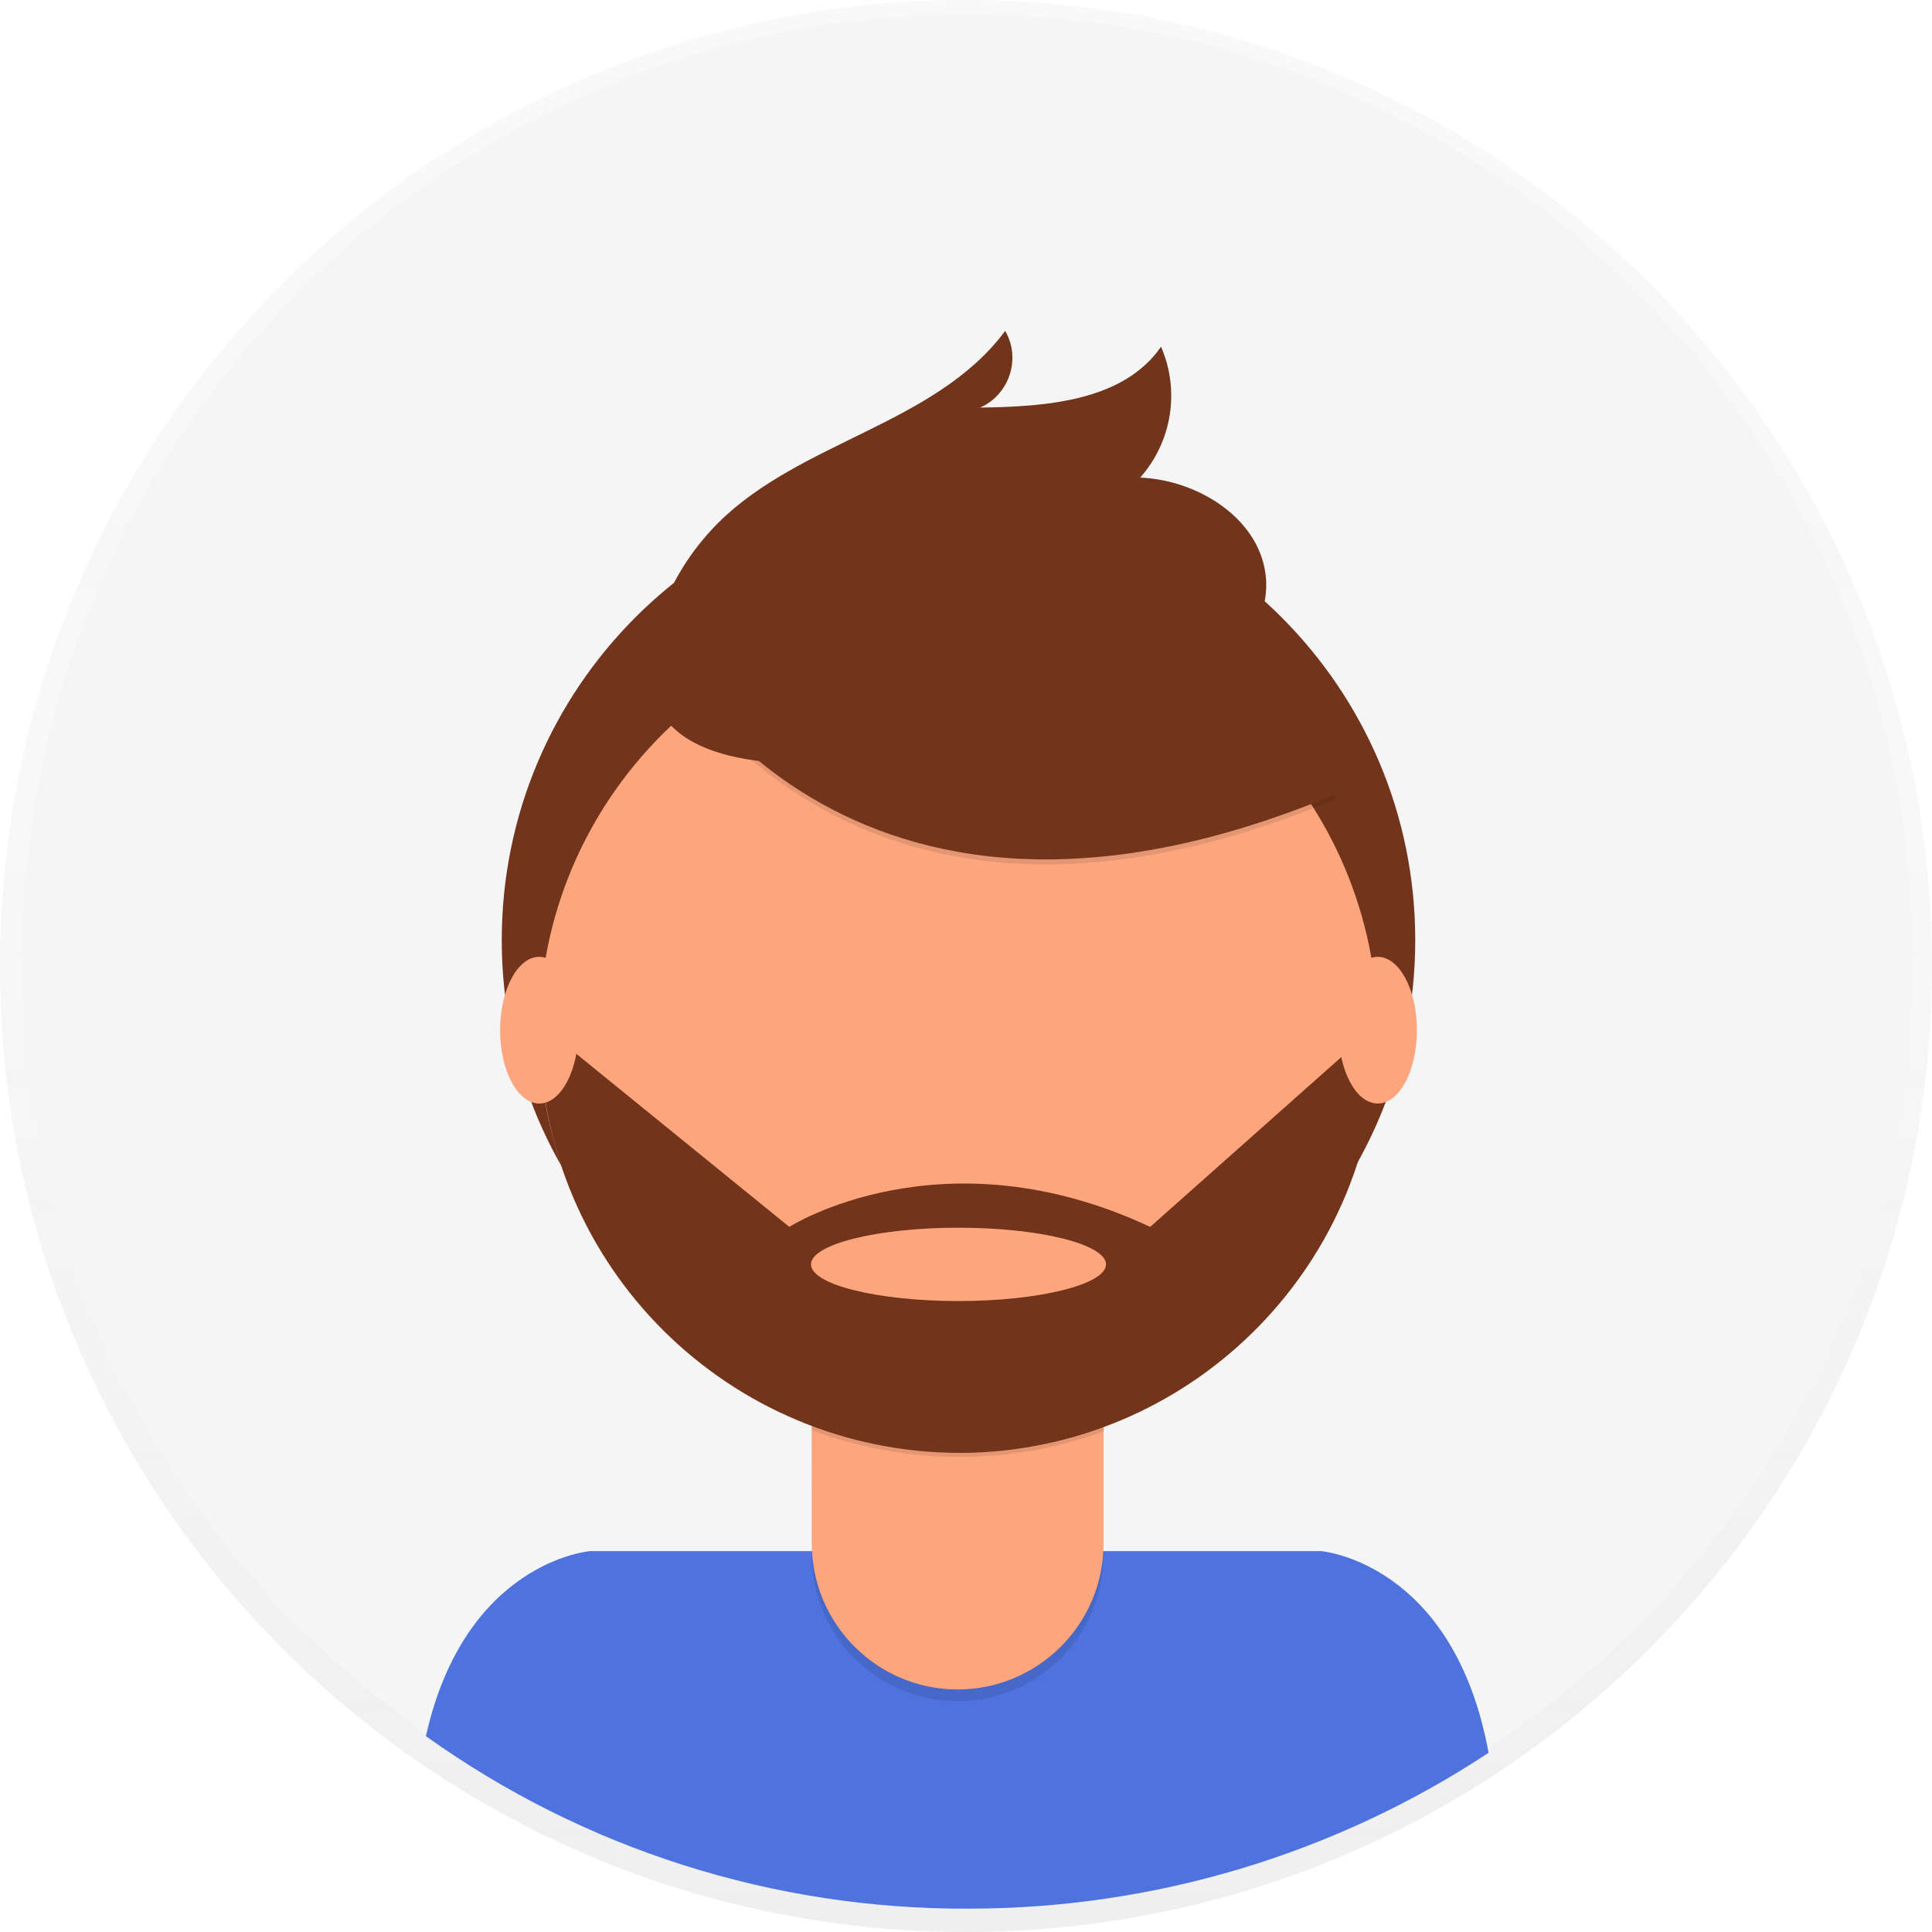
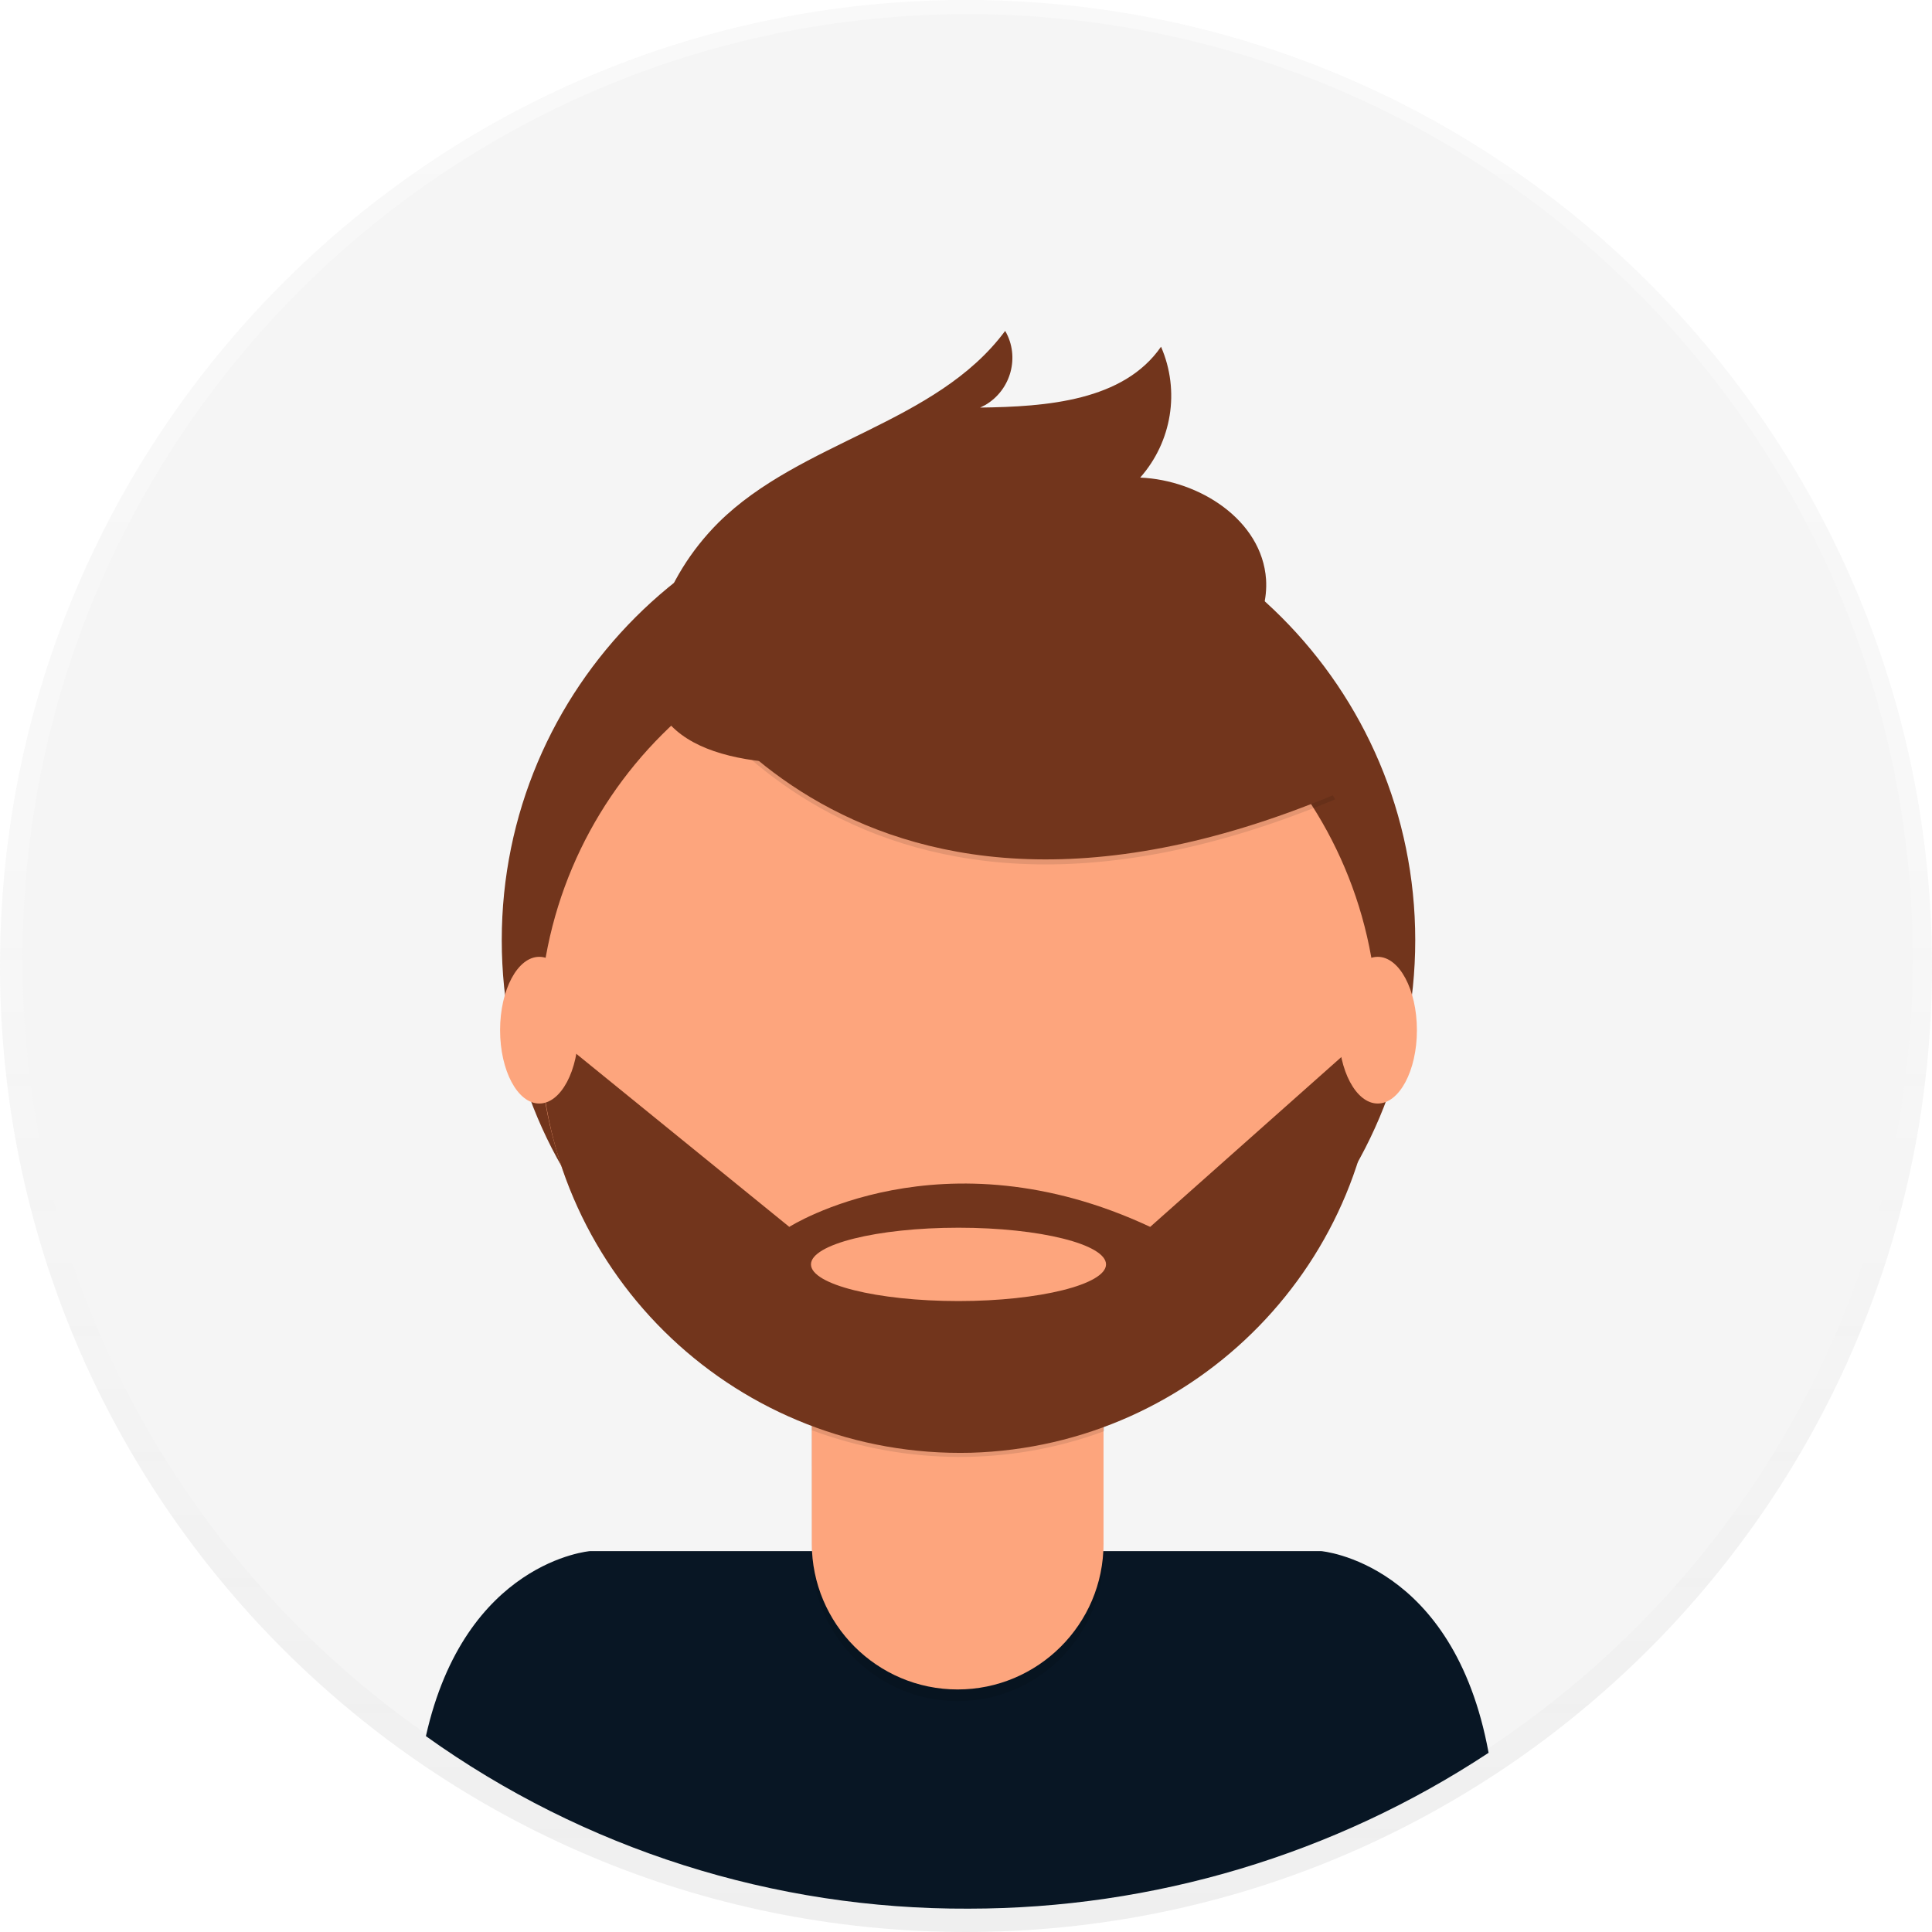
<svg xmlns="http://www.w3.org/2000/svg" version="1.1" id="_x38_8ce59e9-c4b8-4d1d-9d7a-ce0190159aa8" x="0px" y="0px" viewBox="0 0 231.8 231.8" style="enable-background:new 0 0 231.8 231.8;" xml:space="preserve">
  <style type="text/css">
	.st0{opacity:0.5;}
	.st1{fill:url(#SVGID_1_);}
	.st2{fill:#F5F5F5;}
- 	.st3{fill:#4E73DF;}
+ 	.st3{fill:#081624;}
	.st4{fill:#72351C;}
	.st5{opacity:0.1;enable-background:new    ;}
	.st6{fill:#FDA57D;}
</style>
  <g class="st0">
    <linearGradient id="SVGID_1_" gradientUnits="userSpaceOnUse" x1="115.89" y1="526.22" x2="115.89" y2="758" gradientTransform="matrix(1 0 0 -1 0 758)">
      <stop offset="0" style="stop-color:#808080;stop-opacity:0.25" />
      <stop offset="0.54" style="stop-color:#808080;stop-opacity:0.12" />
      <stop offset="1" style="stop-color:#808080;stop-opacity:0.1" />
    </linearGradient>
    <circle class="st1" cx="115.9" cy="115.9" r="115.9" />
  </g>
  <circle class="st2" cx="116.1" cy="115.1" r="113.4" />
  <path class="st3" d="M116.2,229c22.2,0,43.9-6.5,62.4-18.7c-4.2-22.9-20.1-24.2-20.1-24.2H70.8c0,0-15,1.2-19.7,22.2  C70.1,221.9,92.9,229.1,116.2,229z" />
  <circle class="st4" cx="115" cy="112.8" r="54.8" />
  <path class="st5" d="M97.3,158.4h35.1l0,0v28.1c0,9.7-7.8,17.6-17.5,17.6c0,0,0,0,0,0l0,0c-9.7,0-17.5-7.9-17.5-17.5L97.3,158.4  L97.3,158.4z" />
  <path class="st6" d="M100.7,157.1h28.4c1.9,0,3.3,1.5,3.3,3.4v24.7c0,9.7-7.9,17.5-17.5,17.5l0,0c-9.7,0-17.5-7.9-17.5-17.5v-24.7  C97.3,158.6,98.8,157.1,100.7,157.1L100.7,157.1z" />
  <path class="st5" d="M97.4,171.6c11.3,4.2,23.8,4.3,35.1,0.1v-4.3H97.4V171.6z" />
  <circle class="st6" cx="115" cy="123.7" r="50.3" />
  <path class="st5" d="M79.2,77.9c0,0,21.2,43,81,18l-13.9-21.8l-24.7-8.9L79.2,77.9z" />
  <path class="st4" d="M79.2,77.3c0,0,21.2,43,81,18l-13.9-21.8l-24.7-8.9L79.2,77.3z" />
  <path class="st4" d="M79,74.4c1.4-4.4,3.9-8.4,7.2-11.7c9.9-9.8,26.1-11.8,34.4-23c1.8,3.1,0.7,7.1-2.4,8.9  c-0.2,0.1-0.4,0.2-0.6,0.3c8-0.1,17.2-0.8,21.7-7.3c2.3,5.3,1.3,11.4-2.5,15.7c7.1,0.3,14.6,5.1,15.1,12.2c0.3,4.7-2.6,9.1-6.5,11.9  s-8.5,3.9-13.1,4.9C118.8,89.2,70.3,101.6,79,74.4z" />
  <path class="st4" d="M165.3,124.1H164L138,147.2c-25-11.7-43.3,0-43.3,0l-27.2-22.1l-2.7,0.3c0.8,27.8,23.9,49.6,51.7,48.9  C143.6,173.5,165.3,151.3,165.3,124.1L165.3,124.1z M115,156.1c-9.8,0-17.7-2-17.7-4.4s7.9-4.4,17.7-4.4s17.7,2,17.7,4.4  S124.7,156.1,115,156.1L115,156.1z" />
  <ellipse class="st6" cx="64.7" cy="123.6" rx="4.7" ry="8.8" />
  <ellipse class="st6" cx="165.3" cy="123.6" rx="4.7" ry="8.8" />
</svg>
